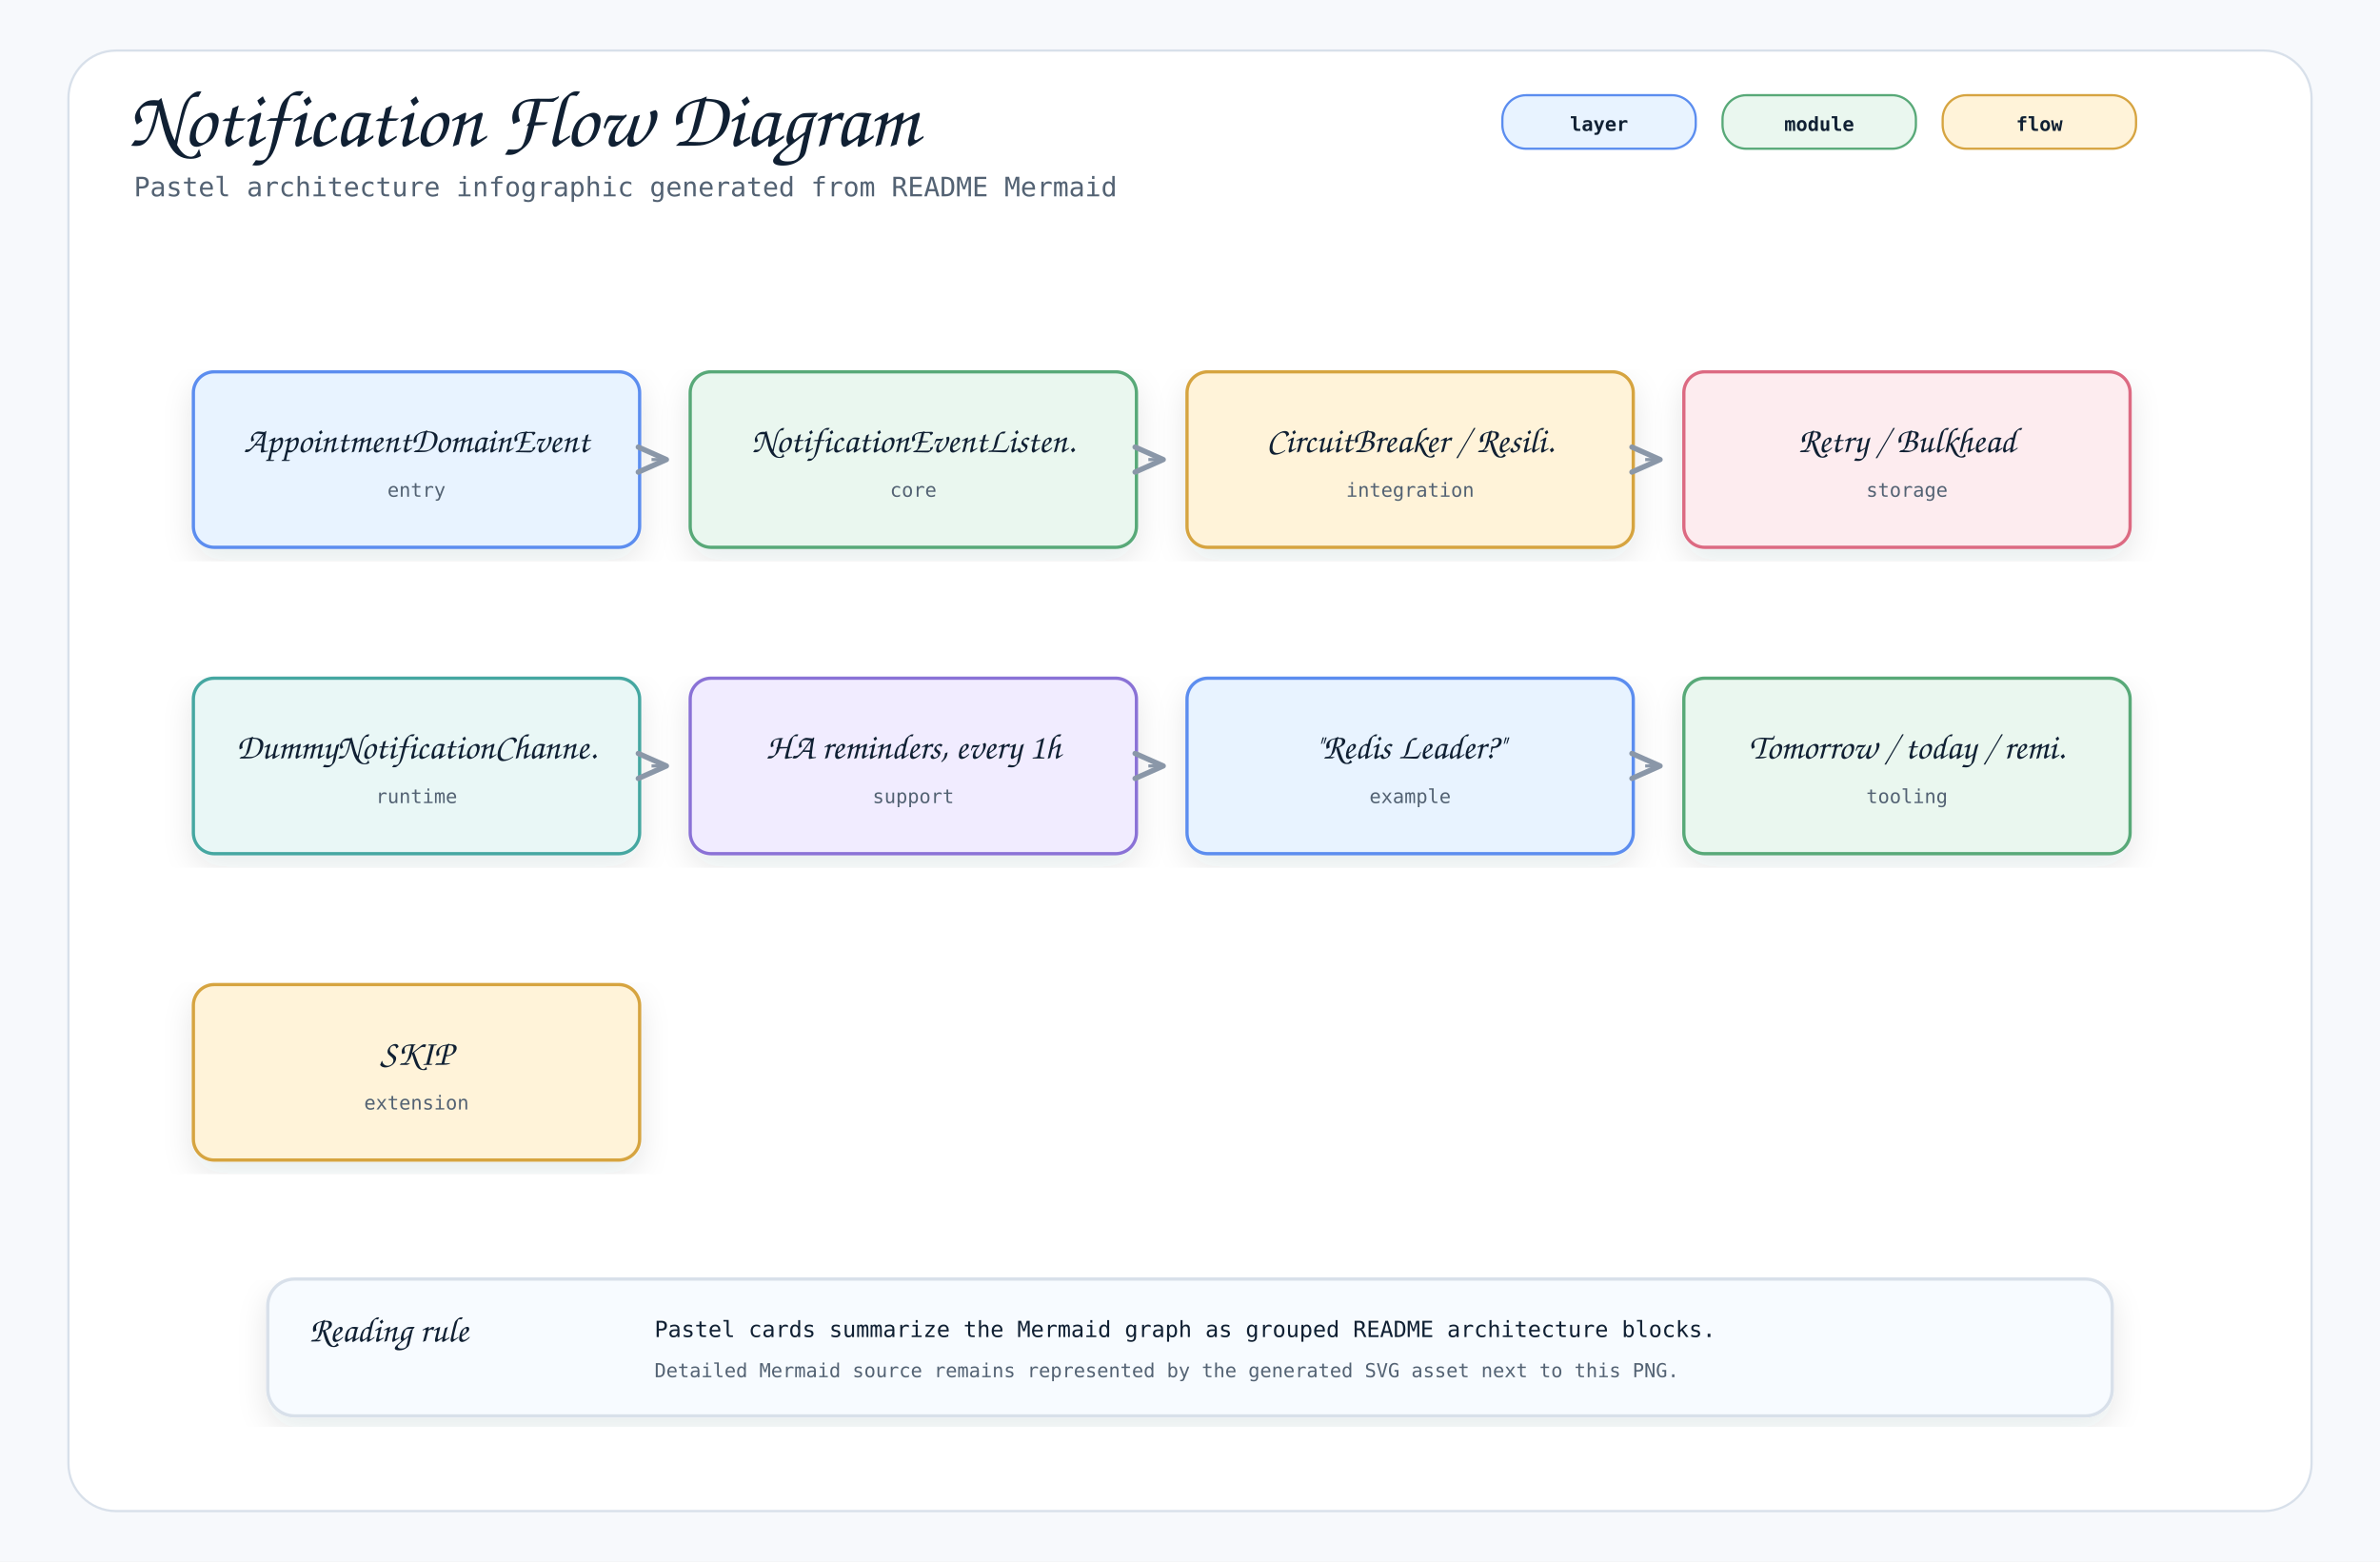
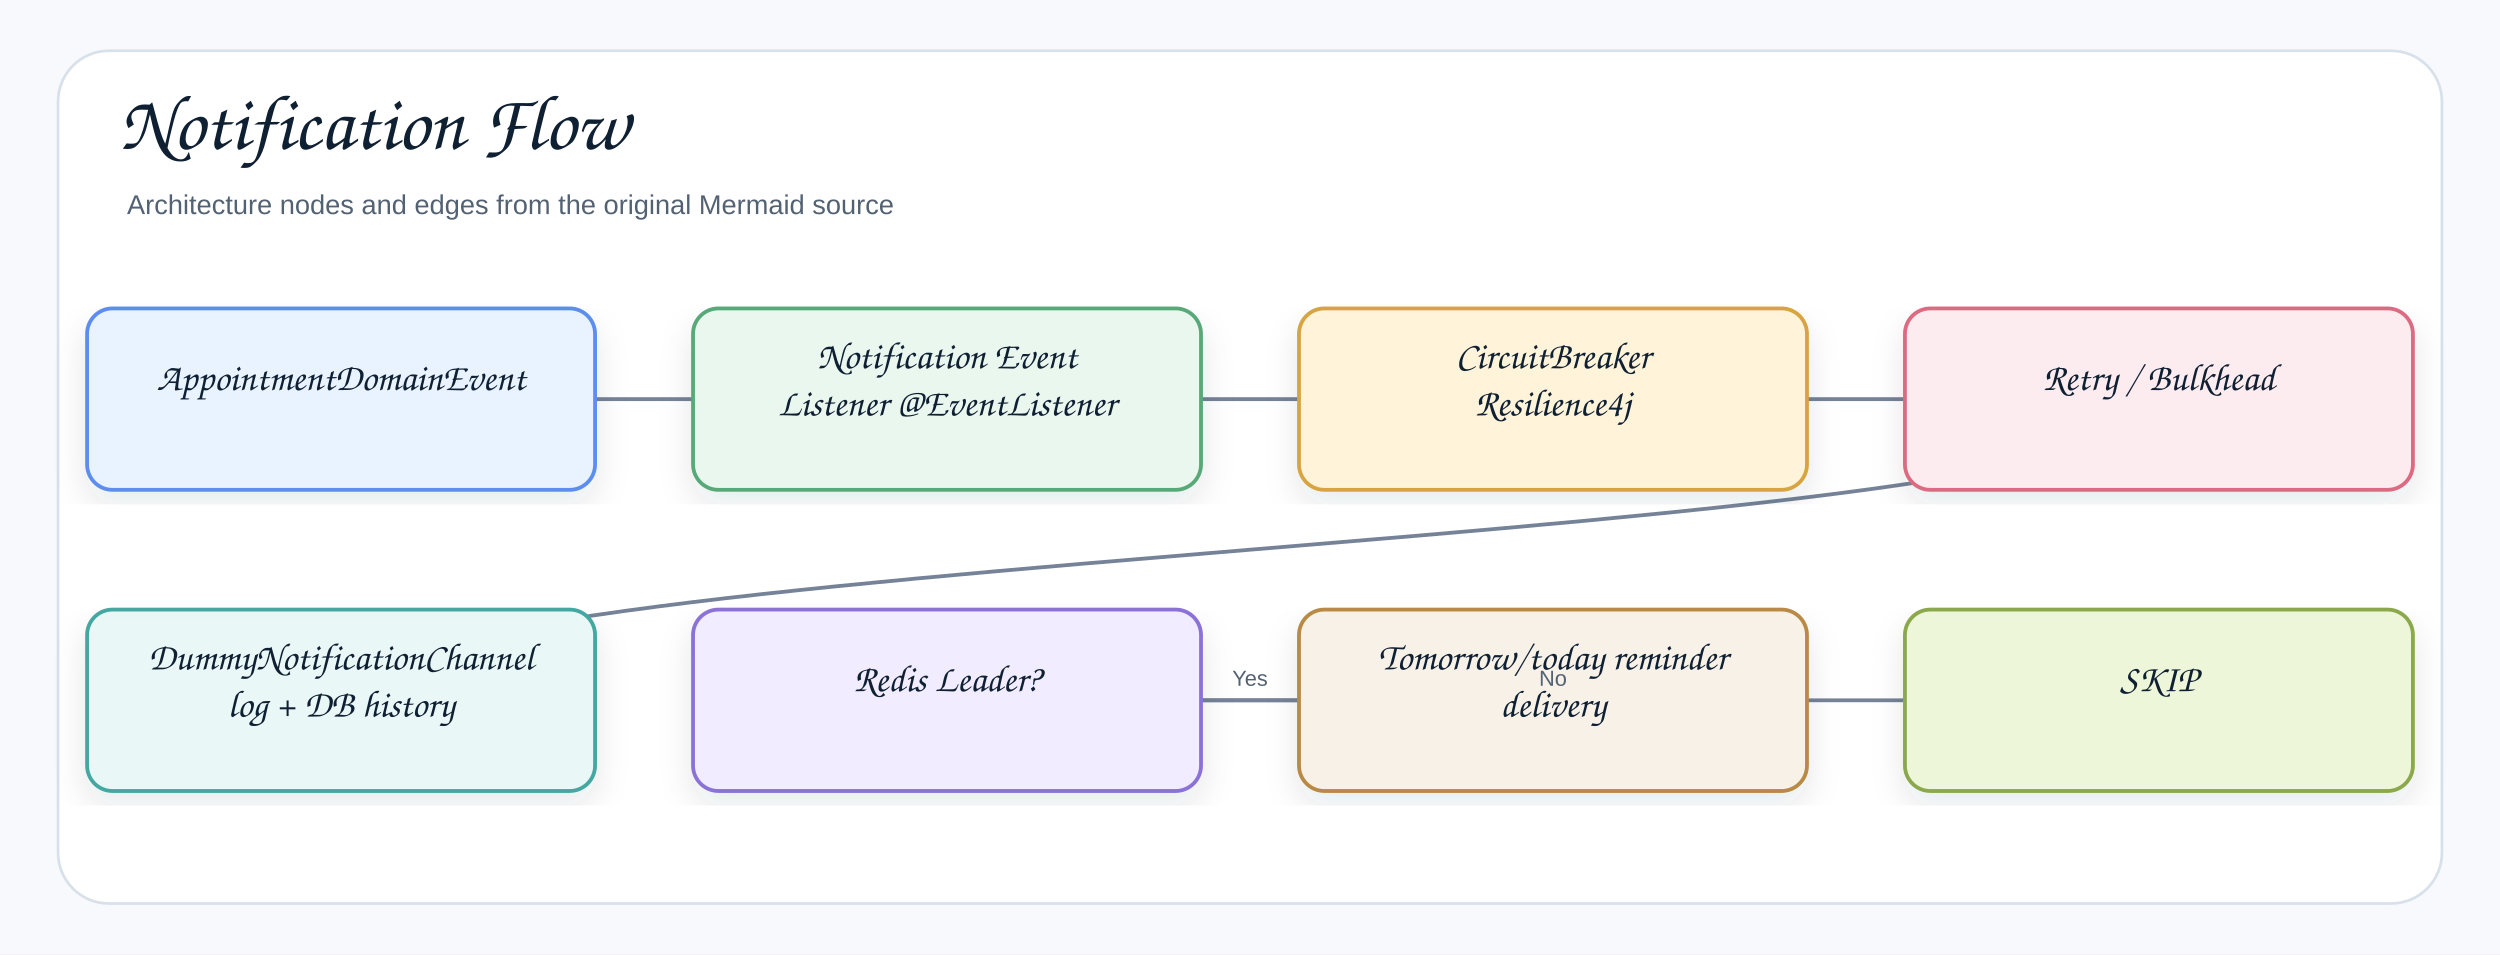
- <svg xmlns="http://www.w3.org/2000/svg" width="1600" height="1050" viewBox="0 0 1600 1050" role="img" aria-label="Notification Flow Diagram">
+ <svg xmlns="http://www.w3.org/2000/svg" width="1378" height="526" viewBox="0 0 1378 526" role="img" aria-label="Notification Flow">
  <defs>
    <filter id="shadow" x="-8%" y="-8%" width="116%" height="116%">
-       <feDropShadow dx="0" dy="8" stdDeviation="10" flood-color="#1f2937" flood-opacity="0.10" />
+       <feDropShadow dx="0" dy="8" stdDeviation="9" flood-color="#1f2937" flood-opacity="0.10" />
    </filter>
    <marker id="openArrow" markerWidth="12" markerHeight="10" refX="10" refY="5" orient="auto" markerUnits="strokeWidth">
-       <path d="M 1 1 L 10 5 L 1 9" fill="none" stroke="#8a97a8" stroke-width="1.7" stroke-linecap="round" stroke-linejoin="round" />
+       <path d="M 1 1 L 10 5 L 1 9" fill="none" stroke="#758297" stroke-width="1.8" stroke-linecap="round" stroke-linejoin="round" />
    </marker>
    <marker id="inherit" markerWidth="14" markerHeight="12" refX="12" refY="6" orient="auto" markerUnits="strokeWidth">
-       <path d="M 0 1 L 12 6 L 0 11 Z" fill="#ffffff" stroke="#8a97a8" stroke-width="1.7" />
+       <path d="M 0 1 L 12 6 L 0 11 Z" fill="#ffffff" stroke="#758297" stroke-width="1.8" />
    </marker>
    <style>
-     .canvas { fill: #f7f9fc; }
-     .frame { fill: #ffffff; stroke: #d8e0ea; stroke-width: 1.5; }
-     .title { font-family: "Architects Daughter", "Comic Mono", cursive; font-size: 54px; font-weight: 400; fill: #102033; }
-     .subtitle { font-family: "Comic Mono", "SFMono-Regular", Menlo, Consolas, monospace; font-size: 18px; fill: #536273; }
-     .label { font-family: "Architects Daughter", "Comic Mono", cursive; font-size: 30px; font-weight: 400; fill: #102033; }
-     .smallLabel { font-family: "Architects Daughter", "Comic Mono", cursive; font-size: 24px; font-weight: 400; fill: #102033; }
-     .mono { font-family: "Comic Mono", "SFMono-Regular", Menlo, Consolas, monospace; font-size: 15px; fill: #102033; }
-     .small { font-family: "Comic Mono", "SFMono-Regular", Menlo, Consolas, monospace; font-size: 13px; fill: #536273; }
-     .strong { font-family: "Comic Mono", "SFMono-Regular", Menlo, Consolas, monospace; font-size: 15px; font-weight: 700; fill: #102033; }
-     .card { stroke-width: 2.2; filter: url(#shadow); }
-     .line { stroke: #8a97a8; stroke-width: 2.1; fill: none; marker-end: url(#openArrow); }
-     .softLine { stroke: #8a97a8; stroke-width: 2.1; fill: none; }
-     .dashed { stroke: #8a97a8; stroke-width: 2.1; stroke-dasharray: 7 6; fill: none; marker-end: url(#openArrow); }
-     .inheritLine { stroke: #8a97a8; stroke-width: 2.2; fill: none; marker-end: url(#inherit); }
-     .implLine { stroke: #8a97a8; stroke-width: 2.2; stroke-dasharray: 8 7; fill: none; marker-end: url(#inherit); }
-     .compartment { stroke-width: 1.6; fill: none; }
-     .chip { stroke-width: 1.5; rx: 16; }
-     .chipText { font-family: "Comic Mono", "SFMono-Regular", Menlo, Consolas, monospace; font-size: 13px; font-weight: 700; fill: #102033; }
+     .canvas{fill:#f7f9fc}.frame{fill:#fff;stroke:#d8e0ea;stroke-width:1.5}
+     .title{font-family:"Architects Daughter","Comic Sans MS","Comic Sans",cursive;font-size:43px;font-weight:400;fill:#102033}
+     .subtitle{font-family:"Comic Sans MS","Comic Sans","Comic Neue",Arial,sans-serif;font-size:15px;font-weight:400;fill:#536273}
+     .label{font-family:"Architects Daughter","Comic Sans MS","Comic Sans",cursive;font-size:25px;font-weight:400;fill:#102033}
+     .smallLabel{font-family:"Architects Daughter","Comic Sans MS","Comic Sans",cursive;font-size:21px;font-weight:400;fill:#102033}
+     .mono{font-family:"Comic Sans MS","Comic Sans","Comic Neue",Arial,sans-serif;font-size:12px;font-weight:400;fill:#102033}
+     .small{font-family:"Comic Sans MS","Comic Sans","Comic Neue",Arial,sans-serif;font-size:12px;font-weight:400;fill:#536273}
+     .strong{font-family:"Comic Sans MS","Comic Sans","Comic Neue",Arial,sans-serif;font-size:13px;font-weight:400;fill:#102033}
+     .card{stroke-width:2.1;filter:url(#shadow)}.compartment{stroke-width:1.5;fill:none}
+     .line{stroke:#758297;stroke-width:2.1;fill:none;marker-end:url(#openArrow)}
+     .plainLine{stroke:#758297;stroke-width:2.1;fill:none}
+     .dashed{stroke:#758297;stroke-width:2.1;stroke-dasharray:7 6;fill:none;marker-end:url(#openArrow)}
+     .inheritLine{stroke:#758297;stroke-width:2.2;fill:none;marker-end:url(#inherit)}
+     .implLine{stroke:#758297;stroke-width:2.2;stroke-dasharray:8 7;fill:none;marker-end:url(#inherit)}
  </style>
  </defs>
-   <rect class="canvas" width="1600" height="1050" />
-   <rect class="frame" x="46" y="34" width="1508" height="982" rx="32" />
-   <text class="title" x="86" y="98">Notification Flow Diagram</text>
-   <text class="subtitle" x="90" y="132">Pastel architecture infographic generated from README Mermaid</text>
-   <rect class="chip" x="1010" y="64" width="130" height="36" fill="#e8f3ff" stroke="#5b8def" />
-   <text class="chipText" x="1075" y="88" text-anchor="middle">layer</text>
-   <rect class="chip" x="1158" y="64" width="130" height="36" fill="#eaf7ef" stroke="#58a978" />
-   <text class="chipText" x="1223" y="88" text-anchor="middle">module</text>
-   <rect class="chip" x="1306" y="64" width="130" height="36" fill="#fff3d9" stroke="#d6a441" />
-   <text class="chipText" x="1371" y="88" text-anchor="middle">flow</text>
-   <g transform="translate(130,250)">
-     <rect class="card" x="0" y="0" width="300" height="118" rx="14" fill="#e8f3ff" stroke="#5b8def" />
-     <text class="smallLabel" x="150" y="54" text-anchor="middle">AppointmentDomainEvent</text>
-     <text class="small" x="150" y="84" text-anchor="middle">entry</text>
+   <rect class="canvas" width="1378" height="526" />
+   <rect class="frame" x="32" y="28" width="1314" height="470" rx="28" />
+   <text class="title" x="66" y="82">Notification Flow</text>
+   <text class="subtitle" x="70" y="118">Architecture nodes and edges from the original Mermaid source</text>
+   <path class="line" d="M522 386 C522 386 1190 386 1190 386" />
+   <path class="line" d="M522 386 C522 386 856 386 856 386" />
+   <path class="line" d="M1190 220 C1190 303 188 303 188 386" />
+   <path class="line" d="M856 220 C856 220 1190 220 1190 220" />
+   <path class="line" d="M522 220 C522 220 856 220 856 220" />
+   <path class="line" d="M188 220 C188 220 522 220 522 220" />
+   <g transform="translate(48,170)">
+     <rect class="card" x="0" y="0" width="280" height="100" rx="14" fill="#E8F3FF" stroke="#5B8DEF" />
+     <text class="smallLabel" x="140" y="45" text-anchor="middle">AppointmentDomainEvent</text>
  </g>
-   <g transform="translate(464,250)">
-     <rect class="card" x="0" y="0" width="300" height="118" rx="14" fill="#eaf7ef" stroke="#58a978" />
-     <text class="smallLabel" x="150" y="54" text-anchor="middle">NotificationEventListen.</text>
-     <text class="small" x="150" y="84" text-anchor="middle">core</text>
+   <g transform="translate(382,170)">
+     <rect class="card" x="0" y="0" width="280" height="100" rx="14" fill="#EAF7EF" stroke="#58A978" />
+     <text class="smallLabel" x="140" y="33" text-anchor="middle">Notification Event</text>
+     <text class="smallLabel" x="140" y="59" text-anchor="middle">Listener @EventListener</text>
  </g>
-   <path class="line" d="M438 309 L448 309" />
-   <g transform="translate(798,250)">
-     <rect class="card" x="0" y="0" width="300" height="118" rx="14" fill="#fff3d9" stroke="#d6a441" />
-     <text class="smallLabel" x="150" y="54" text-anchor="middle">CircuitBreaker / Resili.</text>
-     <text class="small" x="150" y="84" text-anchor="middle">integration</text>
+   <g transform="translate(716,170)">
+     <rect class="card" x="0" y="0" width="280" height="100" rx="14" fill="#FFF3D9" stroke="#D6A441" />
+     <text class="smallLabel" x="140" y="33" text-anchor="middle">CircuitBreaker</text>
+     <text class="smallLabel" x="140" y="59" text-anchor="middle">Resilience4j</text>
  </g>
-   <path class="line" d="M772 309 L782 309" />
-   <g transform="translate(1132,250)">
-     <rect class="card" x="0" y="0" width="300" height="118" rx="14" fill="#fdecef" stroke="#dc6b82" />
-     <text class="smallLabel" x="150" y="54" text-anchor="middle">Retry / Bulkhead</text>
-     <text class="small" x="150" y="84" text-anchor="middle">storage</text>
+   <g transform="translate(1050,170)">
+     <rect class="card" x="0" y="0" width="280" height="100" rx="14" fill="#FDECEF" stroke="#DC6B82" />
+     <text class="smallLabel" x="140" y="45" text-anchor="middle">Retry / Bulkhead</text>
  </g>
-   <path class="line" d="M1106 309 L1116 309" />
-   <g transform="translate(130,456)">
-     <rect class="card" x="0" y="0" width="300" height="118" rx="14" fill="#e9f7f6" stroke="#45a7a1" />
-     <text class="smallLabel" x="150" y="54" text-anchor="middle">DummyNotificationChanne.</text>
-     <text class="small" x="150" y="84" text-anchor="middle">runtime</text>
+   <g transform="translate(48,336)">
+     <rect class="card" x="0" y="0" width="280" height="100" rx="14" fill="#E9F7F6" stroke="#45A7A1" />
+     <text class="smallLabel" x="140" y="33" text-anchor="middle">DummyNotificationChannel</text>
+     <text class="smallLabel" x="140" y="59" text-anchor="middle">log + DB history</text>
  </g>
-   <g transform="translate(464,456)">
-     <rect class="card" x="0" y="0" width="300" height="118" rx="14" fill="#f1ecff" stroke="#8a72d6" />
-     <text class="smallLabel" x="150" y="54" text-anchor="middle">HA reminders, every 1h</text>
-     <text class="small" x="150" y="84" text-anchor="middle">support</text>
+   <g transform="translate(382,336)">
+     <rect class="card" x="0" y="0" width="280" height="100" rx="14" fill="#F1ECFF" stroke="#8A72D6" />
+     <text class="smallLabel" x="140" y="45" text-anchor="middle">Redis Leader?</text>
  </g>
-   <path class="line" d="M438 515 L448 515" />
-   <g transform="translate(798,456)">
-     <rect class="card" x="0" y="0" width="300" height="118" rx="14" fill="#e8f3ff" stroke="#5b8def" />
-     <text class="smallLabel" x="150" y="54" text-anchor="middle">"Redis Leader?"</text>
-     <text class="small" x="150" y="84" text-anchor="middle">example</text>
+   <g transform="translate(716,336)">
+     <rect class="card" x="0" y="0" width="280" height="100" rx="14" fill="#F7F1E7" stroke="#B88A44" />
+     <text class="smallLabel" x="140" y="33" text-anchor="middle">Tomorrow/today reminder</text>
+     <text class="smallLabel" x="140" y="59" text-anchor="middle">delivery</text>
  </g>
-   <path class="line" d="M772 515 L782 515" />
-   <g transform="translate(1132,456)">
-     <rect class="card" x="0" y="0" width="300" height="118" rx="14" fill="#eaf7ef" stroke="#58a978" />
-     <text class="smallLabel" x="150" y="54" text-anchor="middle">Tomorrow / today / remi.</text>
-     <text class="small" x="150" y="84" text-anchor="middle">tooling</text>
+   <g transform="translate(1050,336)">
+     <rect class="card" x="0" y="0" width="280" height="100" rx="14" fill="#EEF6D9" stroke="#8BA84D" />
+     <text class="smallLabel" x="140" y="45" text-anchor="middle">SKIP</text>
  </g>
-   <path class="line" d="M1106 515 L1116 515" />
-   <g transform="translate(130,662)">
-     <rect class="card" x="0" y="0" width="300" height="118" rx="14" fill="#fff3d9" stroke="#d6a441" />
-     <text class="smallLabel" x="150" y="54" text-anchor="middle">SKIP</text>
-     <text class="small" x="150" y="84" text-anchor="middle">extension</text>
-   </g>
-   <g transform="translate(180,860)">
-     <rect class="card" x="0" y="0" width="1240" height="92" rx="18" fill="#f7fbff" stroke="#d8e0ea" />
-     <text class="smallLabel" x="28" y="42">Reading rule</text>
-     <text class="mono" x="260" y="39">Pastel cards summarize the Mermaid graph as grouped README architecture blocks.</text>
-     <text class="small" x="260" y="66">Detailed Mermaid source remains represented by the generated SVG asset next to this PNG.</text>
-   </g>
+   <text class="small" x="689" y="378" text-anchor="middle">Yes</text>
+   <text class="small" x="856" y="378" text-anchor="middle">No</text>
</svg>
